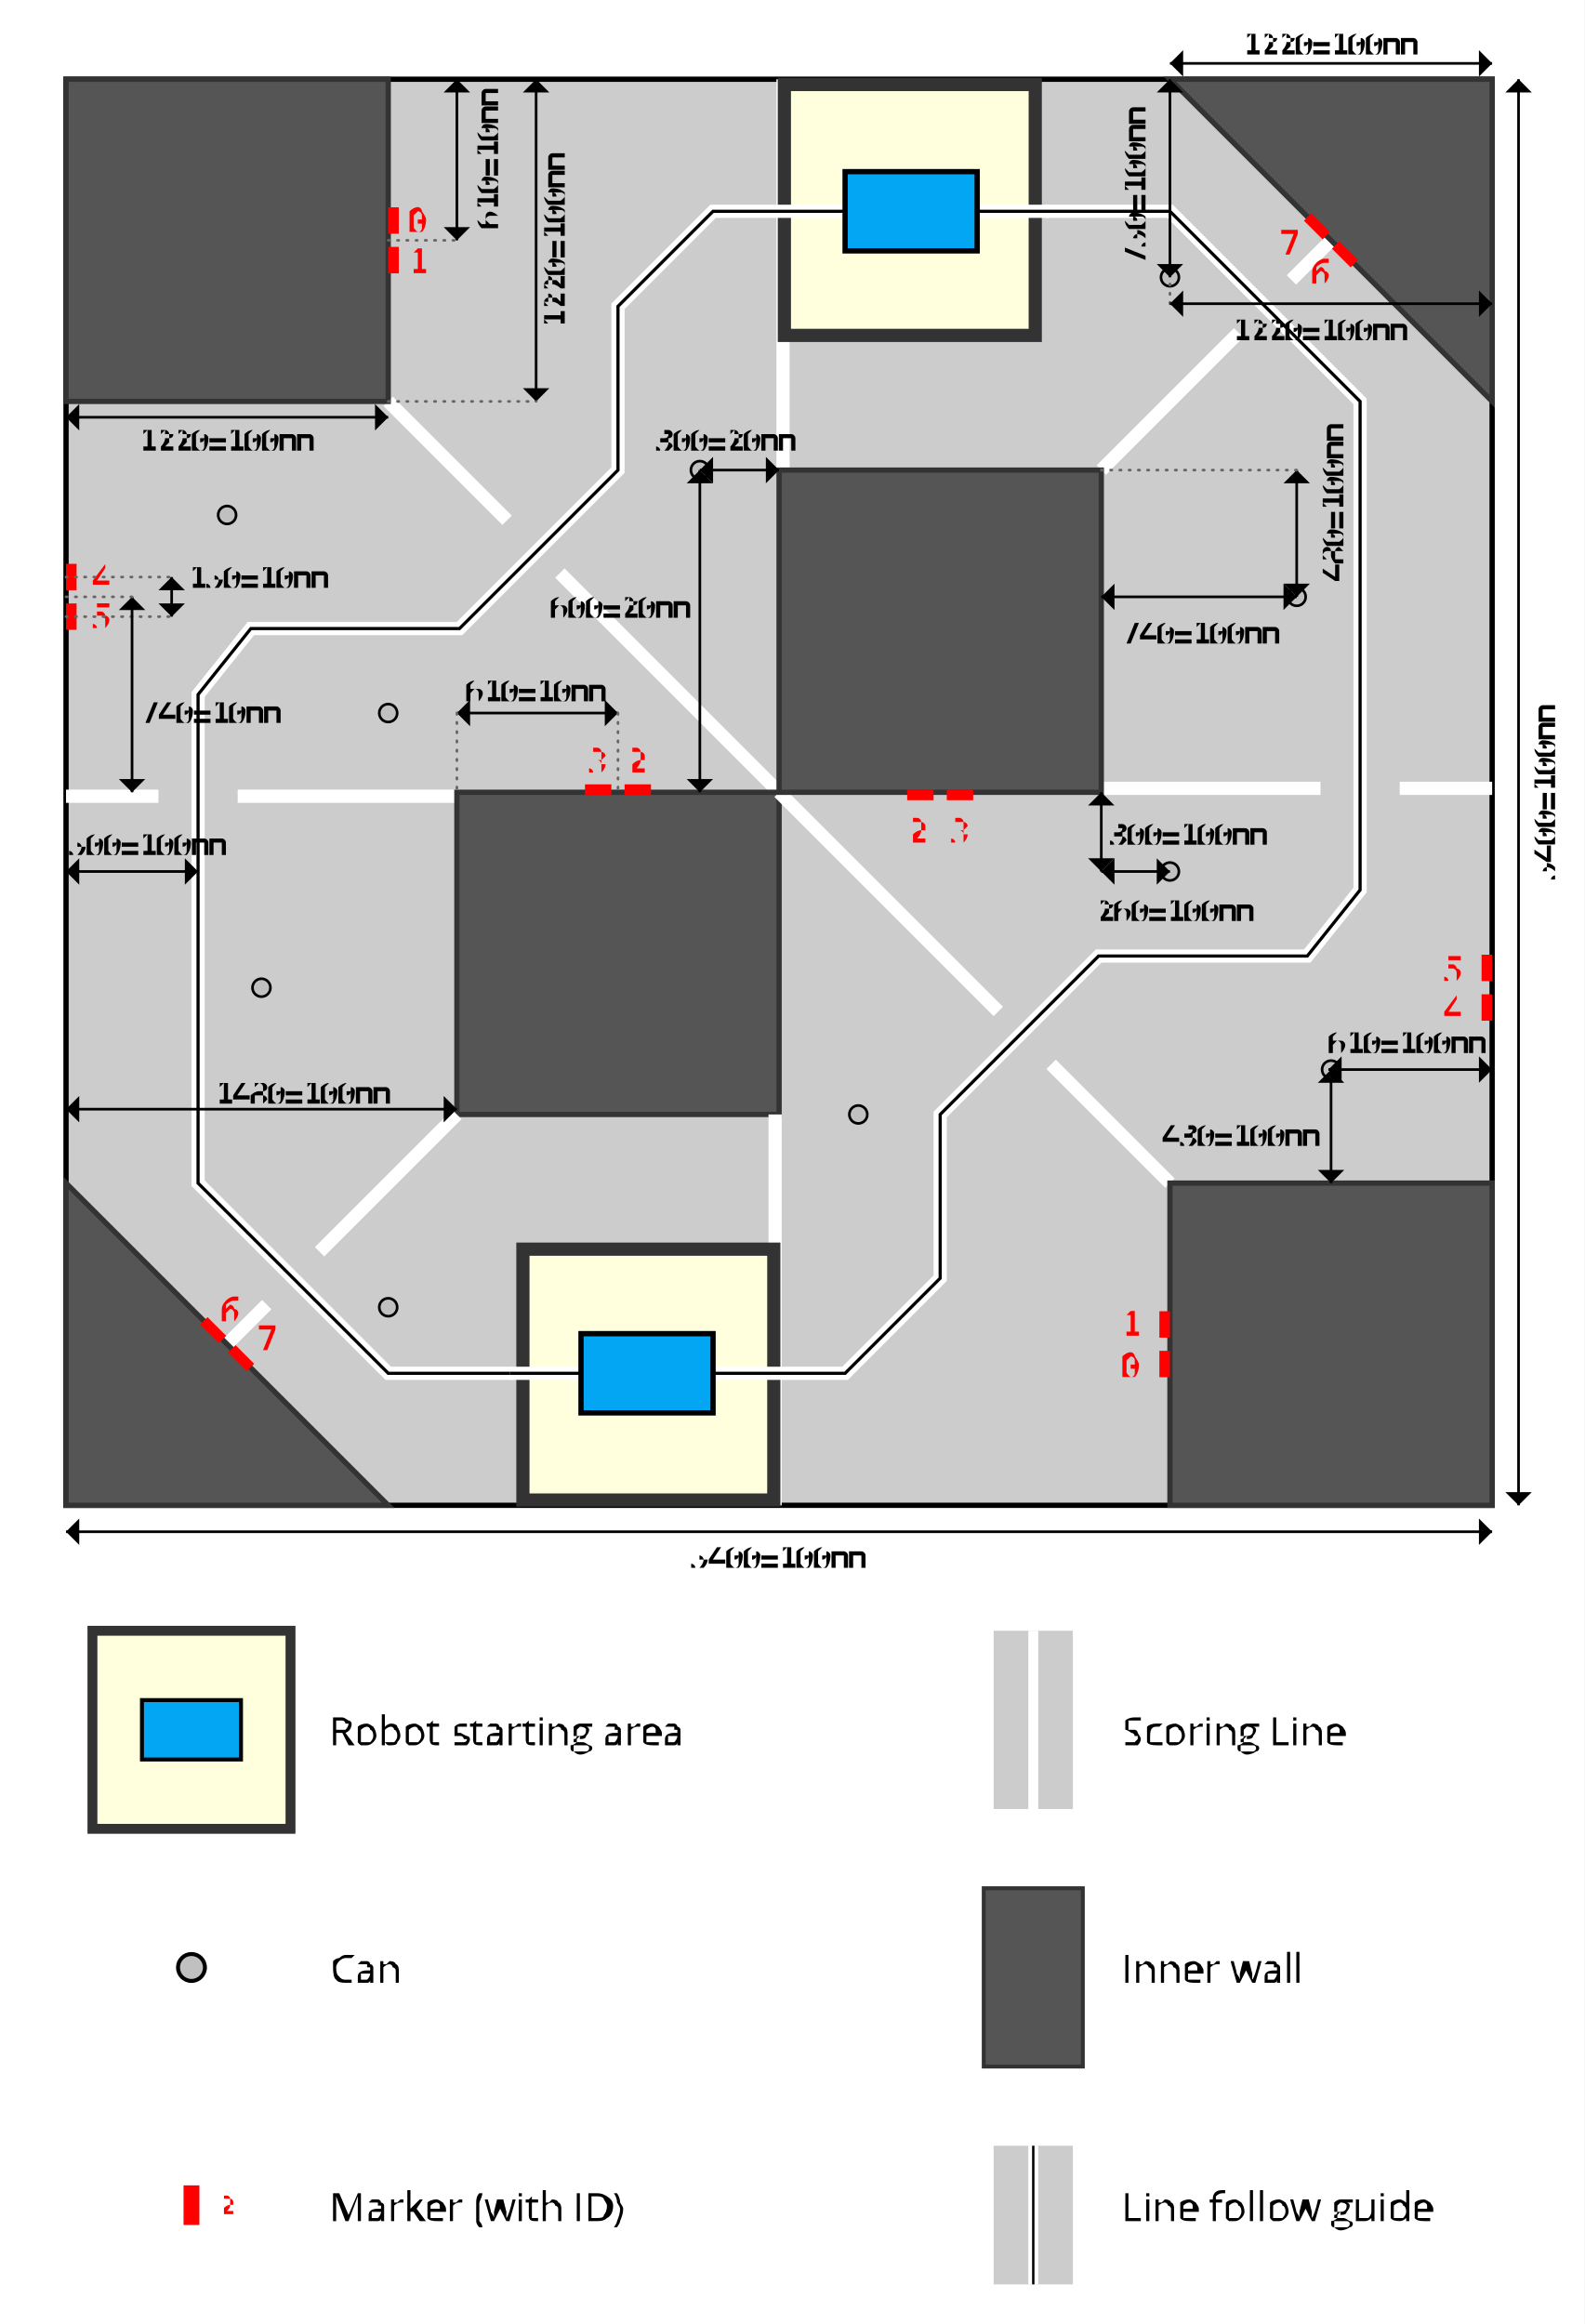
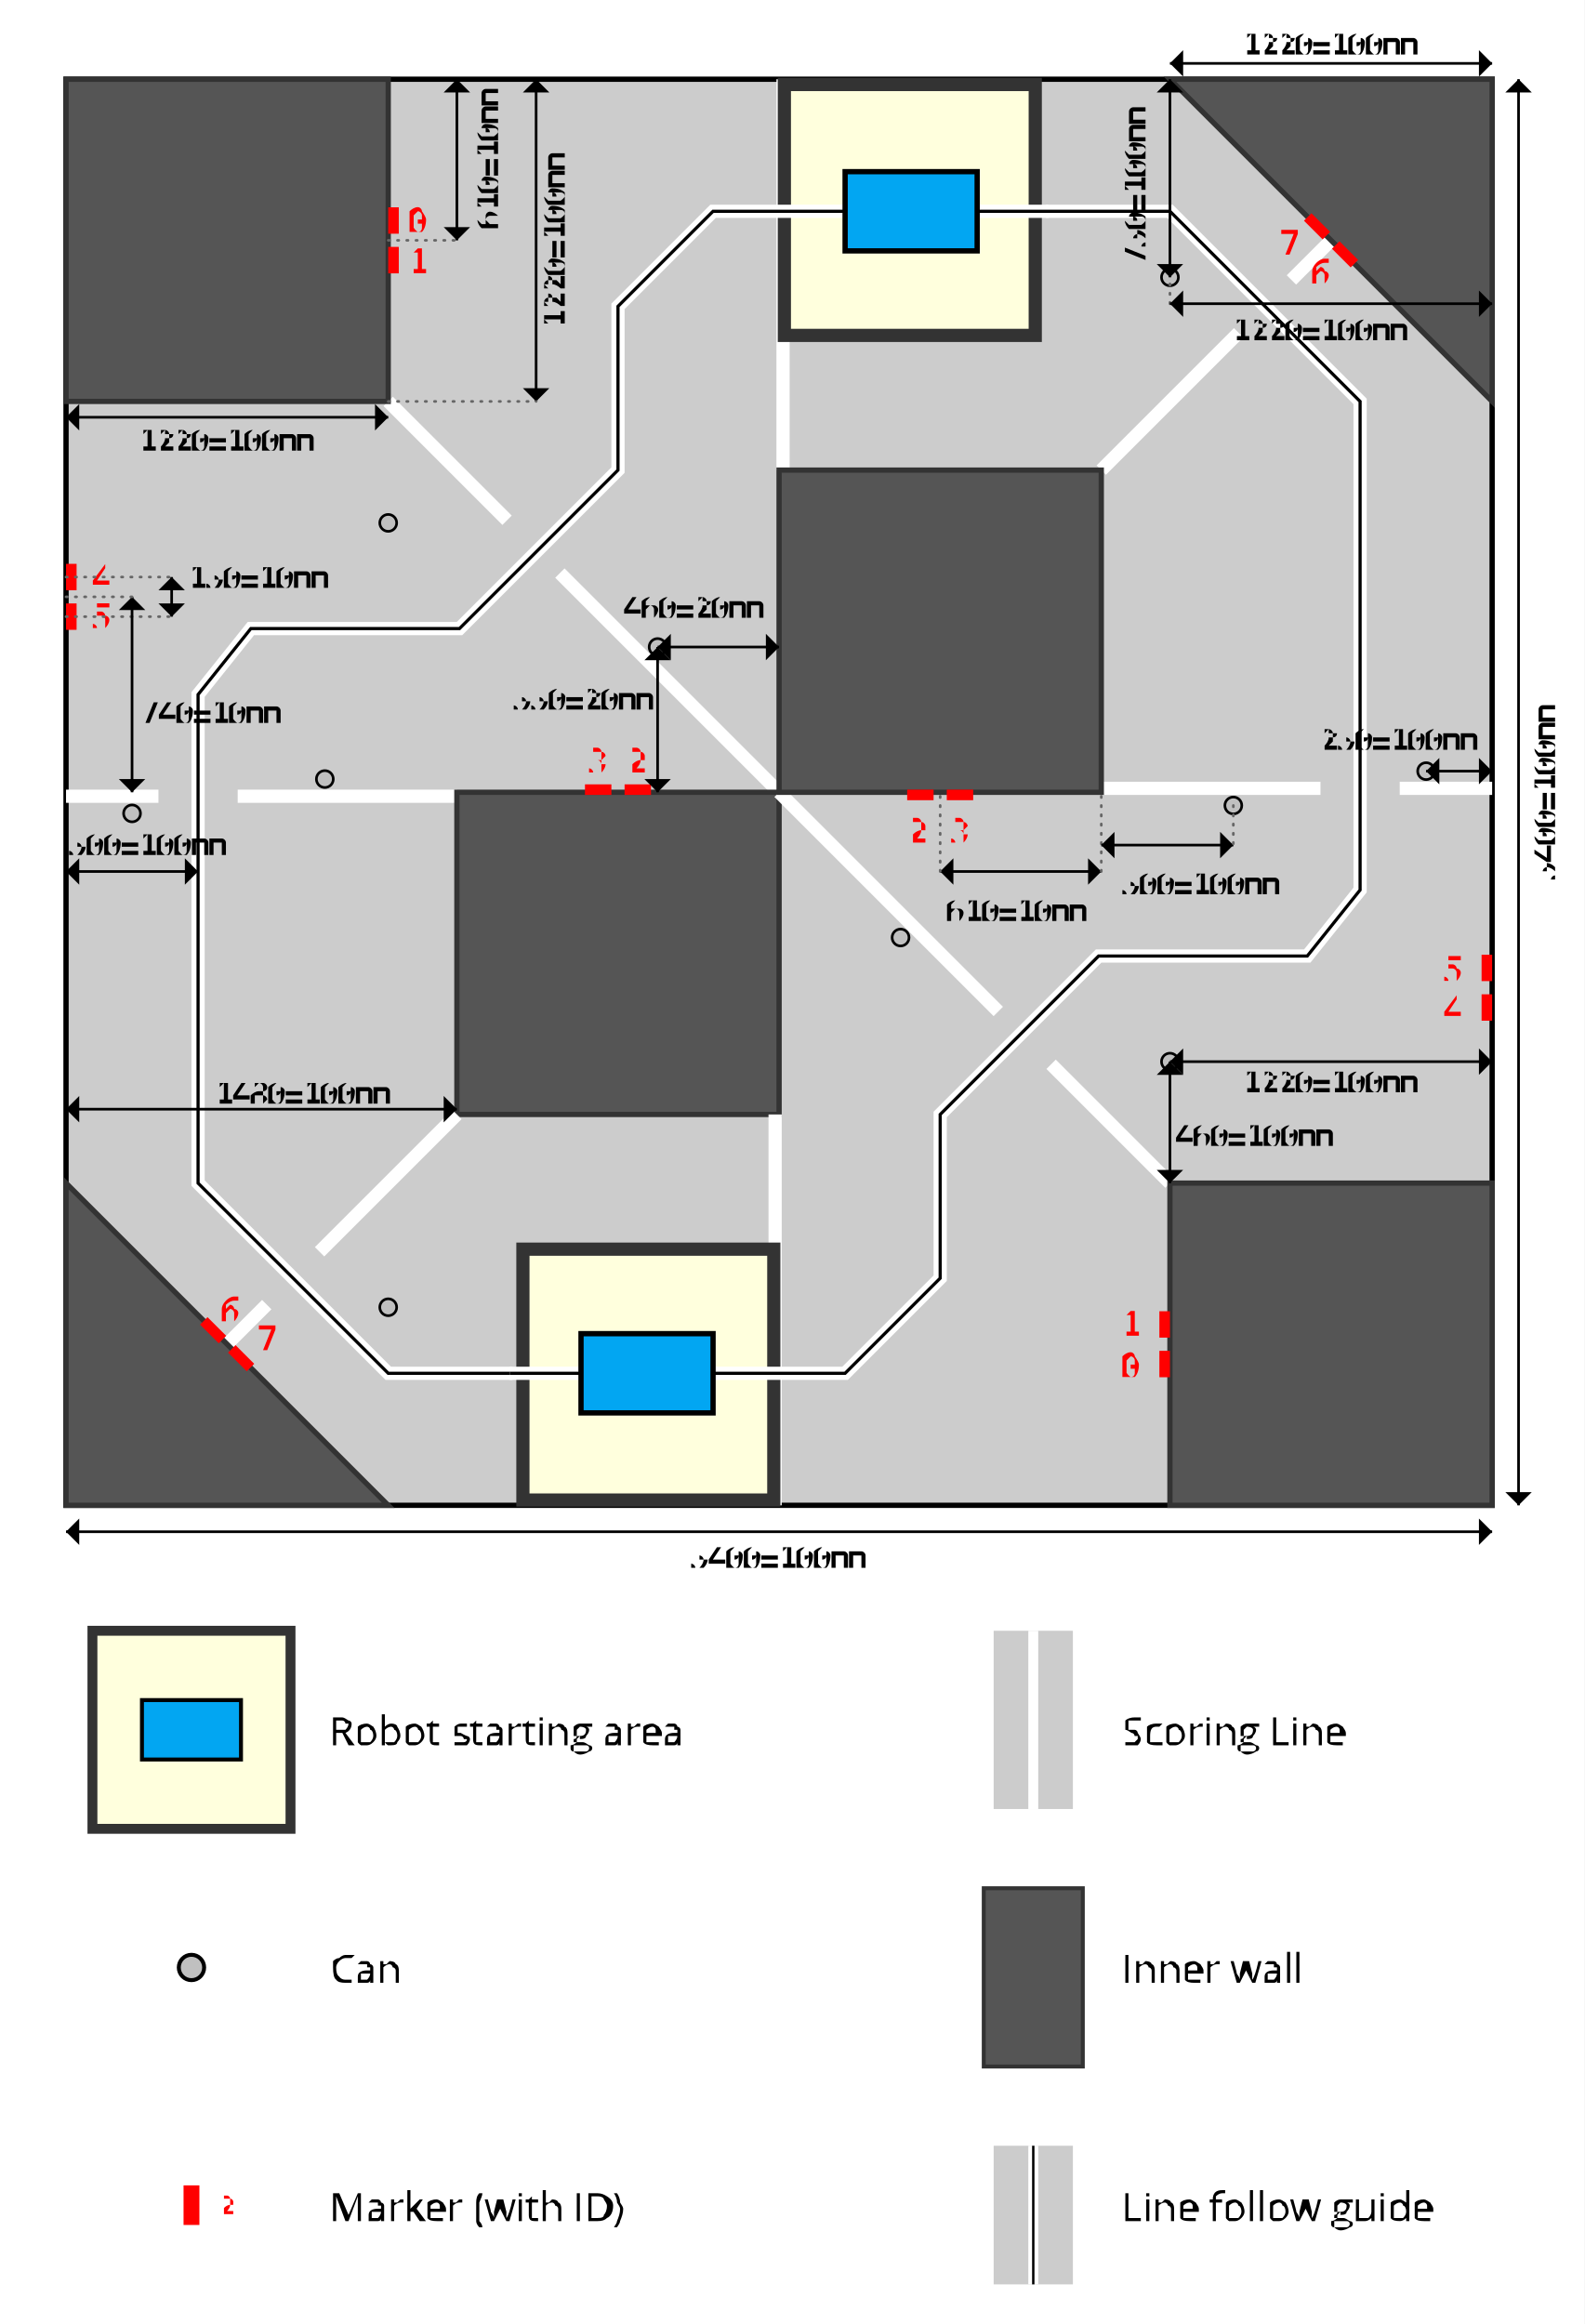
<svg xmlns="http://www.w3.org/2000/svg" xmlns:xlink="http://www.w3.org/1999/xlink" version="1.1" baseProfile="full" width="600" height="880">
  <style type="text/css">
    
      svg {
        font-family: "Open Sans", Arial, sans-serif;
      }

      .arena-wall {
          fill: #ccc;
          stroke: black;
          stroke-width: .02;
      }

      .inner-wall {
          fill: #555;
          stroke: #333;
          stroke-width: .02;
      }

      .line-follow-guide {
          fill: none;
          stroke: black;
          stroke-width: .012;
      }

      .line-follow-guide-back {
          fill: none;
          stroke: white;
          stroke-width: .05;
      }

      .can {
          stroke: black;
          stroke-width: 0.01;
          fill: silver;
      }

      #robot {
          fill: #02A6F2;
          stroke: black;
          stroke-width: 0.02;
      }

      .scoring-line {
          stroke: white;
          stroke-width: 0.05;
          fill: none;
      }

      #marker {
          stroke: red;
          stroke-width: 0.04;
      }

      .start-zone {
        stroke: #333;
        stroke-width: 0.05;
        fill: #ffd;
      }

      .legend-label {
        font-size: 0.2px;
        text-anchor: start;
        dominant-baseline: central;
      }

      .marker-label {
        font-size: 0.12px;
        text-anchor: central;
        dominant-baseline: central;
        fill: red;
        font-family: monospace;
      }

      /*.dimension, .dimension-guide, .marker-label {
         display: none;
      }*/
      line.dimension {
        stroke: black;
        stroke-width: 0.01;
        marker-start: url(#dimension-arrow-head-start);
        marker-end: url(#dimension-arrow-head-end);
      }

      text.dimension {
        fill: black;
        font-size: 0.11px;
        text-anchor: middle;
        dominant-baseline: central;
        font-family: monospace;
      }
      .dimension-arrow-head {
        fill: black;
      }
      .dimension-guide {
        stroke: #666;
        stroke-width: 0.01;
        stroke-dasharray: 0.005 0.03;
        stroke-linecap: round;
        fill: none;
      }

    
  </style>
  <defs>
    <g transform="scale(0.05)" id="dimension-arrow-head">
      <path id="path218" class="dimension-arrow-head" d="M0,0 L1,1 L1,-1 L0,0" />
    </g>
    <marker markerUnits="userSpaceOnUse" refY="1" refX="0" markerHeight="2" markerWidth="1" orient="auto" id="dimension-arrow-head-start">
      <use transform="translate(0,1)" xlink:href="#dimension-arrow-head" />
    </marker>
    <marker markerUnits="userSpaceOnUse" refY="1" refX="1" markerHeight="2" markerWidth="1" orient="auto" id="dimension-arrow-head-end">
      <use transform="matrix(-1,0,0,1,1,1)" xlink:href="#dimension-arrow-head" />
    </marker>
-     <circle cx="0" cy="0" r="0.034" id="can" />
+     <circle cx="0" cy="0" r="0.032" id="can" />
    <line x1="-0.05" y1="0" x2="0.05" y2="0" id="marker" />
    <rect width="0.5" height="0.3" x="-0.25" y="-0.15" id="robot" />
    <g id="marker-pair">
      <use xlink:href="#marker" transform="translate(0.075)" class="marker" />
      <use xlink:href="#marker" transform="translate(-0.075)" class="marker" />
    </g>
    <g id="side-zone">
      <line class="scoring-line" x1="2.715" y1="0" x2="2.715" y2="1.48" />
      <line class="scoring-line" x1="0.65" y1="2.715" x2="1.48" y2="2.715" />
      <line class="scoring-line" x1="0" y1="2.715" x2="0.35" y2="2.715" />
      <line class="scoring-line" x1="1.67" y1="1.67" x2="1.22" y2="1.22" />
      <line class="scoring-line" x1="2.7" y1="2.7" x2="1.87" y2="1.87" />
      <line class="scoring-line" x1="3.92" y1="1.48" x2="4.44" y2="0.96" />
      <line class="scoring-line" x1="4.64" y1="0.76" x2="4.79" y2="0.61" />
      <rect width="0.95" height="0.95" x="2.72" y="0.02" class="start-zone" />
      <polyline points="3.72,0.5, 2.7,0.5 2.45,0.5 2.09,0.86 2.09,1.48 1.49,2.08 0.7,2.08 0.5,2.33 0.5,4.18 1.22,4.9 1.69,4.9" class="line-follow-guide-back" />
      <polyline points="3.72,0.5, 2.7,0.5 2.45,0.5 2.09,0.86 2.09,1.48 1.49,2.08 0.7,2.08 0.5,2.33 0.5,4.18 1.22,4.9 1.69,4.9" class="line-follow-guide" />
      <g transform="translate(3.2 0.5)">
        <use xlink:href="#robot" />
      </g>
      <use xlink:href="#can" transform="translate(4.18 0.75)" class="can" />
-       <use xlink:href="#can" transform="translate(0.61 1.65)" class="can" />
-       <use xlink:href="#can" transform="translate(1.22 2.4)" class="can" />
-       <use xlink:href="#can" transform="translate(0.74 3.44)" class="can" />
-       <use xlink:href="#can" transform="translate(2.4 1.48)" class="can" />
+       <use xlink:href="#can" transform="translate(1.22 1.68)" class="can" />
+       <use xlink:href="#can" transform="translate(2.24 2.15)" class="can" />
+       <use xlink:href="#can" transform="translate(0.25 2.78)" class="can" />
+       <use xlink:href="#can" transform="translate(0.98 2.65)" class="can" />
      <rect width="1.22" height="1.22" x="1.48" y="2.7" class="inner-wall" />
      <rect width="1.22" height="1.22" x="0" y="0" class="inner-wall" />
      <polygon points="5.4,0 4.18,0 5.4,1.22" class="inner-wall" />
      <use xlink:href="#marker-pair" transform="translate(1.24 0.61) rotate(90)" />
      <use xlink:href="#marker-pair" transform="translate(2.09 2.69)" />
      <use xlink:href="#marker-pair" transform="translate(0.02 1.96) rotate(90)" />
      <use xlink:href="#marker-pair" transform="translate(4.79 0.61) rotate(45)" />
    </g>
  </defs>
  <rect width="100%" height="100%" fill="white" />
  <g id="arena" transform="translate(25 30) scale(100)">
    <rect width="5.4" height="5.4" x="0" y="0" class="arena-wall" />
    <use xlink:href="#side-zone" />
    <use xlink:href="#side-zone" transform="rotate(180 2.7 2.7)" />
    <text class="marker-label" y="0.54" x="1.3">0</text>
    <text class="marker-label" y="0.69" x="1.3">1</text>
    <text class="marker-label" y="4.87" x="4">0</text>
    <text class="marker-label" y="4.72" x="4">1</text>
    <text class="marker-label" y="2.58" x="2.13">2</text>
    <text class="marker-label" y="2.58" x="1.98">3</text>
    <text class="marker-label" y="2.85" x="3.19">2</text>
    <text class="marker-label" y="2.85" x="3.35">3</text>
    <text class="marker-label" y="1.89" x="0.1">4</text>
    <text class="marker-label" y="2.04" x="0.1">5</text>
    <text class="marker-label" y="3.52" x="5.22">4</text>
    <text class="marker-label" y="3.37" x="5.22">5</text>
    <text class="marker-label" y="4.66" x="0.59">6</text>
    <text class="marker-label" y="4.77" x="0.73">7</text>
    <text class="marker-label" y="0.73" x="4.72">6</text>
    <text class="marker-label" y="0.62" x="4.6">7</text>
    <line x1="0" y1="1.28" x2="1.22" y2="1.28" class="dimension" />
    <text class="dimension" y="1.37" x="0.61">1220±100mm</text>
    <line x1="1.78" y1="0" x2="1.78" y2="1.22" class="dimension" />
    <line x1="1.22" y1="1.22" x2="1.78" y2="1.22" class="dimension-guide" />
    <text class="dimension" transform="rotate(-90, 1.85 0.61)" y="0.61" x="1.85">1220±100mm</text>
    <line x1="1.48" y1="0" x2="1.48" y2="0.61" class="dimension" />
    <line x1="1.22" y1="0.61" x2="1.48" y2="0.61" class="dimension-guide" />
    <text class="dimension" transform="rotate(-90, 1.6 0.3)" y="0.3" x="1.6">610±10mm</text>
    <line x1="0" y1="3.9" x2="1.48" y2="3.9" class="dimension" />
    <text class="dimension" y="3.84" x="0.9">1480±100mm</text>
    <line x1="4.18" y1="-0.06" x2="5.4" y2="-0.06" class="dimension" />
    <text class="dimension" y="-0.13" x="4.79">1220±100mm</text>
-     <line x1="4.78" y1="3.75" x2="5.4" y2="3.75" class="dimension" />
-     <text class="dimension" y="3.65" x="5.08">610±100mm</text>
-     <line x1="4.79" y1="4.18" x2="4.79" y2="3.75" class="dimension" />
-     <text class="dimension" y="4" x="4.45">430±100mm</text>
-     <line x1="2.4" y1="1.48" x2="2.7" y2="1.48" class="dimension" />
-     <text class="dimension" y="1.37" x="2.5">300±20mm</text>
-     <line x1="2.4" y1="1.48" x2="2.4" y2="2.7" class="dimension" />
-     <text class="dimension" y="2" x="2.1">600±20mm</text>
-     <line x1="1.48" y1="2.4" x2="2.09" y2="2.4" class="dimension" />
-     <line x1="1.48" y1="2.4" x2="1.48" y2="2.7" class="dimension-guide" />
-     <line x1="2.09" y1="2.4" x2="2.09" y2="2.7" class="dimension-guide" />
-     <text class="dimension" y="2.32" x="1.78">610±10mm</text>
+     <line x1="4.18" y1="3.72" x2="5.4" y2="3.72" class="dimension" />
+     <text class="dimension" y="3.80" x="4.79">1220±100mm</text>
+     <line x1="4.18" y1="4.18" x2="4.18" y2="3.72" class="dimension" />
+     <text class="dimension" y="4" x="4.5">460±100mm</text>
+     <line x1="2.24" y1="2.15" x2="2.24" y2="2.7" class="dimension" />
+     <text class="dimension" y="2.35" x="1.96">550±20mm</text>
+     <line x1="2.24" y1="2.15" x2="2.7" y2="2.15" class="dimension" />
+     <text class="dimension" y="2" x="2.38">460±20mm</text>
+     <line x1="3.31" y1="3" x2="3.92" y2="3" class="dimension" />
+     <line x1="3.31" y1="3" x2="3.31" y2="2.7" class="dimension-guide" />
+     <line x1="3.92" y1="3" x2="3.92" y2="2.7" class="dimension-guide" />
+     <text class="dimension" y="3.15" x="3.6">610±10mm</text>
    <line x1="0.4" y1="1.885" x2="0.4" y2="2.035" class="dimension" />
    <line x1="0" y1="1.885" x2="0.4" y2="1.885" class="dimension-guide" />
    <line x1="0" y1="2.035" x2="0.4" y2="2.035" class="dimension-guide" />
    <text class="dimension" y="1.89" x="0.73">150±10mm</text>
    <line x1="0.25" y1="1.96" x2="0.25" y2="2.7" class="dimension" />
    <line x1="0" y1="1.96" x2="0.25" y2="1.96" class="dimension-guide" />
    <text class="dimension" y="2.4" x="0.55">740±10mm</text>
    <line x1="4.18" y1="0.85" x2="4.18" y2="0.75" class="dimension-guide" />
    <line x1="4.18" y1="0.85" x2="5.4" y2="0.85" class="dimension" />
    <text class="dimension" y="0.95" x="4.75">1220±100mm</text>
    <line x1="4.18" y1="0.75" x2="4.18" y2="0" class="dimension" />
    <text class="dimension" y="0.4" x="4.05" transform="rotate(-90, 4.05 0.4)">750±100mm</text>
    <line x1="0" y1="3" x2="0.5" y2="3" class="dimension" />
    <text class="dimension" y="2.9" x="0.31">500±100mm</text>
-     <line x1="3.92" y1="3" x2="4.18" y2="3" class="dimension" />
-     <text class="dimension" y="3.15" x="4.2">260±100mm</text>
-     <line x1="3.92" y1="3" x2="3.92" y2="2.7" class="dimension" />
-     <text class="dimension" y="2.86" x="4.25">300±100mm</text>
-     <line x1="3.92" y1="1.96" x2="4.66" y2="1.96" class="dimension" />
-     <text class="dimension" y="2.1" x="4.3">740±100mm</text>
-     <line x1="4.66" y1="1.48" x2="4.66" y2="1.96" class="dimension" />
-     <line x1="3.92" y1="1.48" x2="4.66" y2="1.48" class="dimension-guide" />
-     <text class="dimension" y="1.6" x="4.8" transform="rotate(-90, 4.8 1.6)">480±100mm</text>
+     <line x1="5.4" y1="2.62" x2="5.15" y2="2.62" class="dimension" />
+     <text class="dimension" y="2.5" x="5.05">250±100mm</text>
+     <line x1="3.92" y1="2.9" x2="4.42" y2="2.9" class="dimension" />
+     <line x1="4.42" y1="2.75" x2="4.42" y2="2.9" class="dimension-guide" />
+     <text class="dimension" y="3.05" x="4.3">500±100mm</text>
    <line x1="0" y1="5.5" x2="5.4" y2="5.5" class="dimension" />
    <text class="dimension" y="5.6" x="2.7">5400±100mm</text>
    <line x1="5.5" y1="0" x2="5.5" y2="5.4" class="dimension" />
    <text class="dimension" transform="rotate(-90, 5.6 2.7)" y="2.7" x="5.6">5400±100mm</text>
  </g>
  <g id="legend" transform="translate(35 580) scale(75)">
    <rect width="1" height="1" x="0" y="0.5" class="start-zone" />
    <use x="0.5" y="1" xlink:href="#robot" />
    <text class="legend-label" y="1" x="1.2">Robot starting area</text>
    <use xlink:href="#can" transform="translate(0.5 2.2) scale(2)" class="can" />
    <text class="legend-label" y="2.2" x="1.2">Can</text>
    <use xlink:href="#marker" transform="translate(0.5 3.4) scale(2) rotate(90)" class="marker" />
    <text class="marker-label" y="3.4" x="0.65">2</text>
    <text class="legend-label" y="3.4" x="1.2">Marker (with ID)</text>
    <rect width="0.4" height="0.9" x="4.55" y="0.5" fill="#ccc" />
    <line class="scoring-line" x1="4.75" y1="0.5" x2="4.75" y2="1.4" />
    <text class="legend-label" y="1" x="5.2">Scoring Line</text>
    <rect width="0.5" height="0.9" x="4.5" y="1.8" class="inner-wall" />
    <text class="legend-label" y="2.2" x="5.2">Inner wall</text>
    <rect width="0.4" height="0.7" x="4.55" y="3.1" fill="#ccc" />
    <line class="line-follow-guide-back" x1="4.75" y1="3.1" x2="4.75" y2="3.8" />
    <line class="line-follow-guide" x1="4.75" y1="3.1" x2="4.75" y2="3.8" />
    <text class="legend-label" y="3.4" x="5.2">Line follow guide</text>
  </g>
</svg>
